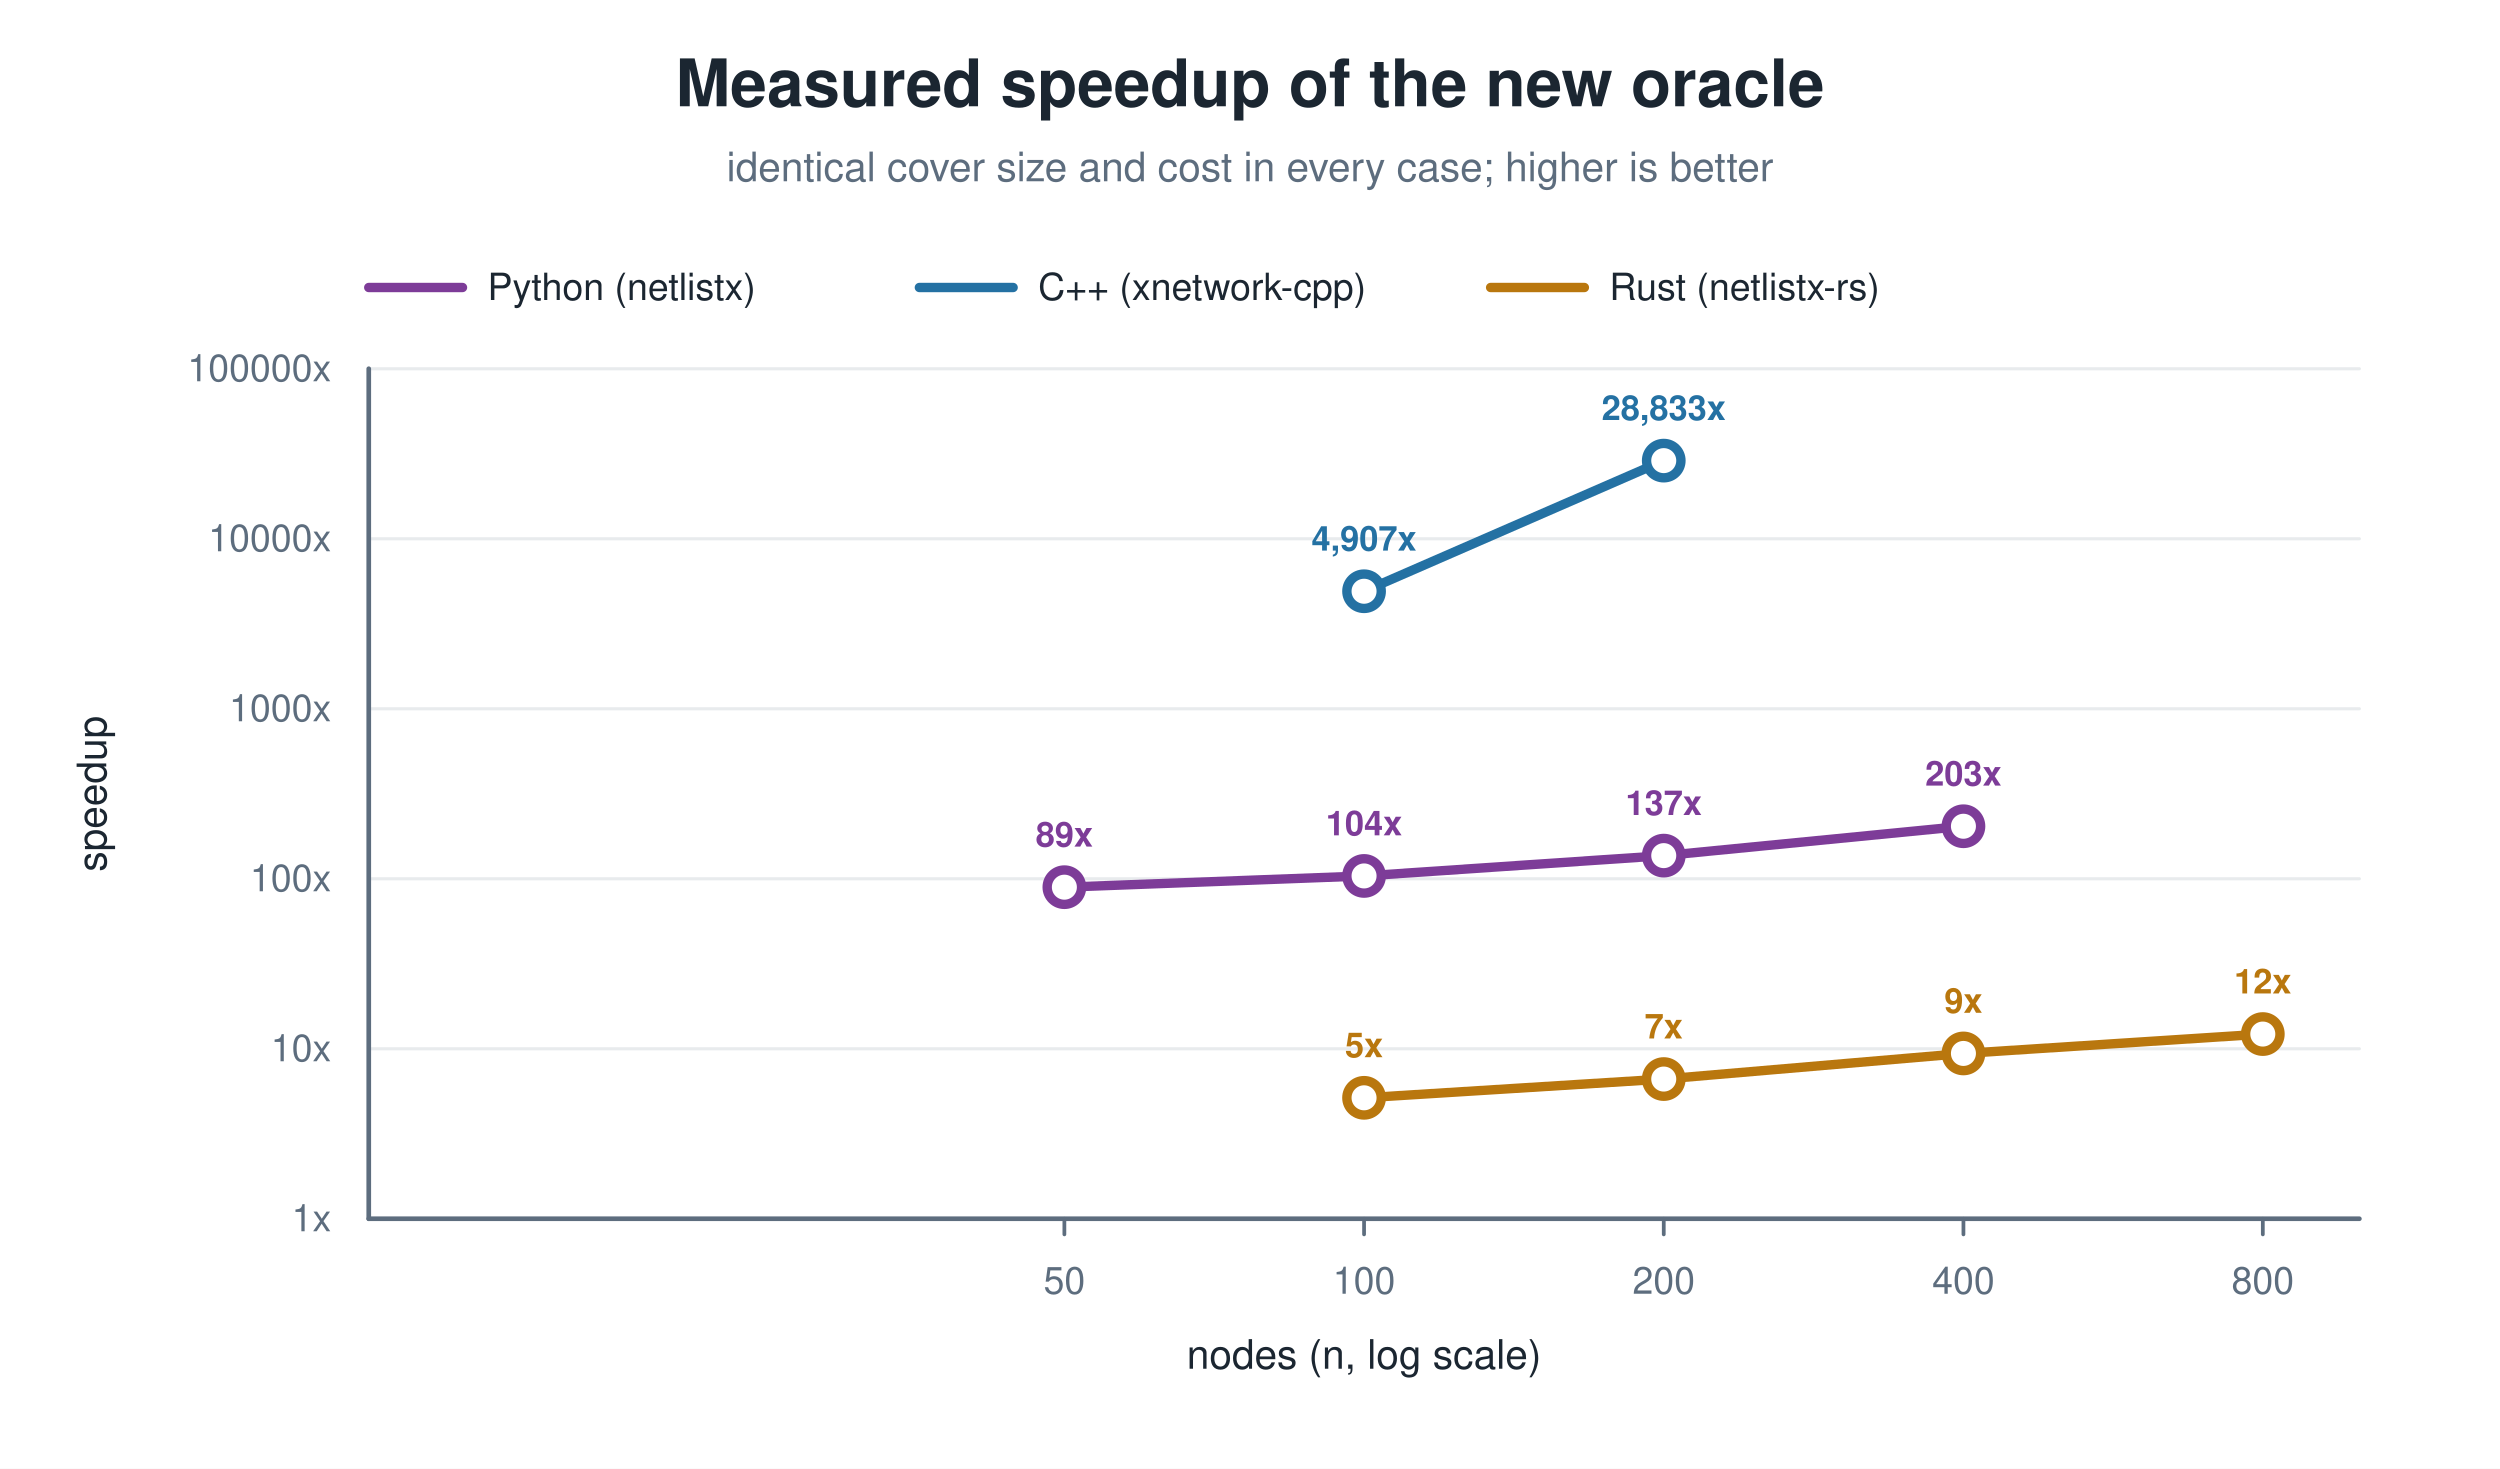
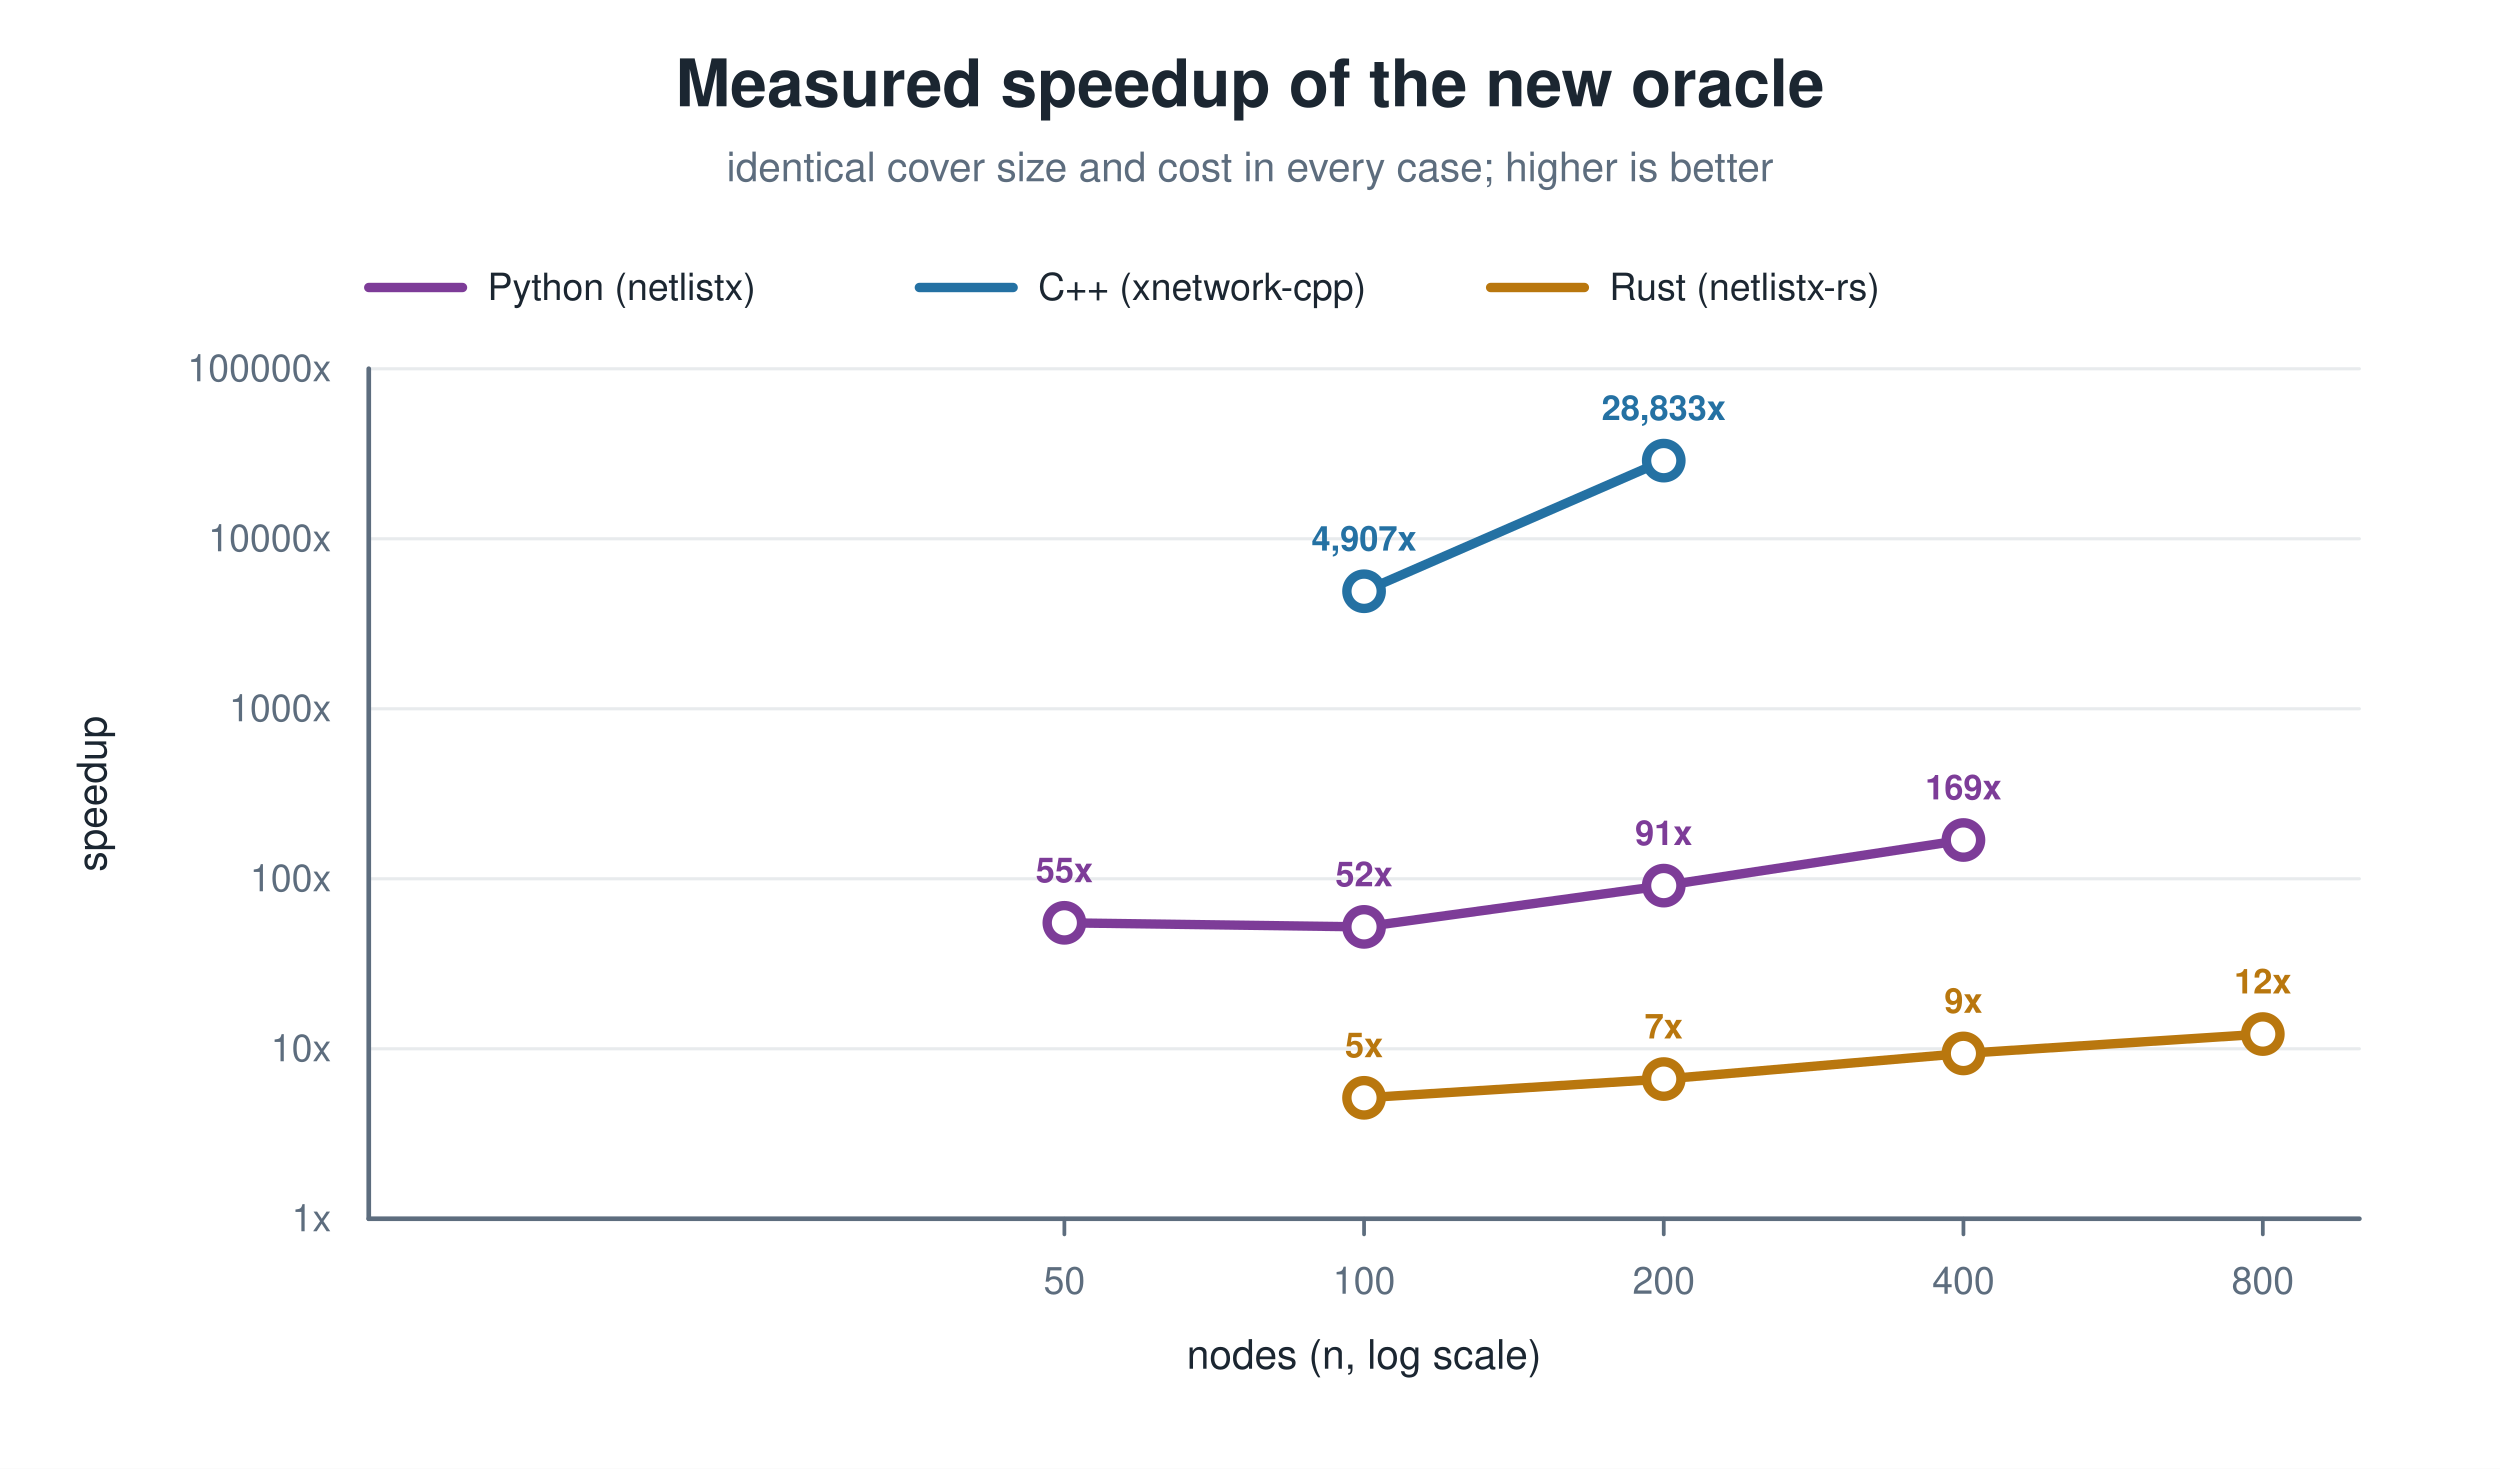
<svg xmlns="http://www.w3.org/2000/svg" width="800" height="470" viewBox="0 0 800 470" font-family="Segoe UI, Helvetica, Arial, sans-serif">
  <rect width="800" height="470" fill="#ffffff" />
  <defs>
    <marker id="arrow" viewBox="0 0 10 10" refX="9" refY="5" markerWidth="7" markerHeight="7" orient="auto-start-reverse">
      <path d="M0,0 L10,5 L0,10 z" fill="#5d6d7e" />
    </marker>
  </defs>
  <text x="400.0" y="34.0" font-size="21" text-anchor="middle" fill="#1b2631" font-weight="bold">Measured speedup of the new oracle</text>
  <text x="400.0" y="58.0" font-size="13" text-anchor="middle" fill="#5d6d7e" font-weight="normal">identical cover size and cost in every case; higher is better</text>
  <line x1="118.0" y1="390.0" x2="755.0" y2="390.0" stroke="#e8ebed" stroke-width="1.0" stroke-linecap="round" />
  <text x="106.0" y="394.0" font-size="12" text-anchor="end" fill="#5d6d7e" font-weight="normal">1x</text>
  <line x1="118.0" y1="335.6" x2="755.0" y2="335.6" stroke="#e8ebed" stroke-width="1.0" stroke-linecap="round" />
  <text x="106.0" y="339.6" font-size="12" text-anchor="end" fill="#5d6d7e" font-weight="normal">10x</text>
  <line x1="118.0" y1="281.2" x2="755.0" y2="281.2" stroke="#e8ebed" stroke-width="1.0" stroke-linecap="round" />
  <text x="106.0" y="285.2" font-size="12" text-anchor="end" fill="#5d6d7e" font-weight="normal">100x</text>
  <line x1="118.0" y1="226.8" x2="755.0" y2="226.8" stroke="#e8ebed" stroke-width="1.0" stroke-linecap="round" />
  <text x="106.0" y="230.8" font-size="12" text-anchor="end" fill="#5d6d7e" font-weight="normal">1000x</text>
  <line x1="118.0" y1="172.4" x2="755.0" y2="172.4" stroke="#e8ebed" stroke-width="1.0" stroke-linecap="round" />
  <text x="106.0" y="176.4" font-size="12" text-anchor="end" fill="#5d6d7e" font-weight="normal">10000x</text>
  <line x1="118.0" y1="118.0" x2="755.0" y2="118.0" stroke="#e8ebed" stroke-width="1.0" stroke-linecap="round" />
  <text x="106.0" y="122.0" font-size="12" text-anchor="end" fill="#5d6d7e" font-weight="normal">100000x</text>
  <line x1="118.0" y1="118.0" x2="118.0" y2="390.0" stroke="#5d6d7e" stroke-width="1.5" stroke-linecap="round" />
  <line x1="118.0" y1="390.0" x2="755.0" y2="390.0" stroke="#5d6d7e" stroke-width="1.5" stroke-linecap="round" />
  <line x1="340.6" y1="390.0" x2="340.6" y2="395.0" stroke="#5d6d7e" stroke-width="1.2" stroke-linecap="round" />
  <text x="340.6" y="414.0" font-size="12" text-anchor="middle" fill="#5d6d7e" font-weight="normal">50</text>
  <line x1="436.5" y1="390.0" x2="436.5" y2="395.0" stroke="#5d6d7e" stroke-width="1.2" stroke-linecap="round" />
  <text x="436.5" y="414.0" font-size="12" text-anchor="middle" fill="#5d6d7e" font-weight="normal">100</text>
  <line x1="532.4" y1="390.0" x2="532.4" y2="395.0" stroke="#5d6d7e" stroke-width="1.2" stroke-linecap="round" />
  <text x="532.4" y="414.0" font-size="12" text-anchor="middle" fill="#5d6d7e" font-weight="normal">200</text>
  <line x1="628.3" y1="390.0" x2="628.3" y2="395.0" stroke="#5d6d7e" stroke-width="1.2" stroke-linecap="round" />
  <text x="628.3" y="414.0" font-size="12" text-anchor="middle" fill="#5d6d7e" font-weight="normal">400</text>
  <line x1="724.1" y1="390.0" x2="724.1" y2="395.0" stroke="#5d6d7e" stroke-width="1.2" stroke-linecap="round" />
  <text x="724.1" y="414.0" font-size="12" text-anchor="middle" fill="#5d6d7e" font-weight="normal">800</text>
  <text x="436.5" y="438.0" font-size="13" text-anchor="middle" fill="#1b2631" font-weight="normal">nodes (n, log scale)</text>
  <text x="34.0" y="254.0" font-size="13" text-anchor="middle" fill="#1b2631" font-weight="normal" transform="rotate(-90 34.0 254.0)">speedup</text>
-   <polyline points="340.6,283.9 436.5,280.3 532.4,273.8 628.3,264.4" fill="none" stroke="#7d3c98" stroke-width="3.0" stroke-linejoin="round" stroke-linecap="round" />
-   <circle cx="340.6" cy="283.9" r="5.5" fill="#ffffff" stroke="#7d3c98" stroke-width="3.0" />
-   <text x="340.6" y="270.9" font-size="11" text-anchor="middle" fill="#7d3c98" font-weight="bold">89x</text>
-   <circle cx="436.5" cy="280.3" r="5.5" fill="#ffffff" stroke="#7d3c98" stroke-width="3.0" />
-   <text x="436.5" y="267.3" font-size="11" text-anchor="middle" fill="#7d3c98" font-weight="bold">104x</text>
-   <circle cx="532.4" cy="273.8" r="5.5" fill="#ffffff" stroke="#7d3c98" stroke-width="3.0" />
-   <text x="532.4" y="260.8" font-size="11" text-anchor="middle" fill="#7d3c98" font-weight="bold">137x</text>
-   <circle cx="628.3" cy="264.4" r="5.5" fill="#ffffff" stroke="#7d3c98" stroke-width="3.0" />
-   <text x="628.3" y="251.4" font-size="11" text-anchor="middle" fill="#7d3c98" font-weight="bold">203x</text>
+   <polyline points="340.6,295.3 436.5,296.6 532.4,283.4 628.3,268.8" fill="none" stroke="#7d3c98" stroke-width="3.0" stroke-linejoin="round" stroke-linecap="round" />
+   <circle cx="340.6" cy="295.3" r="5.5" fill="#ffffff" stroke="#7d3c98" stroke-width="3.0" />
+   <text x="340.6" y="282.3" font-size="11" text-anchor="middle" fill="#7d3c98" font-weight="bold">55x</text>
+   <circle cx="436.5" cy="296.6" r="5.5" fill="#ffffff" stroke="#7d3c98" stroke-width="3.0" />
+   <text x="436.5" y="283.6" font-size="11" text-anchor="middle" fill="#7d3c98" font-weight="bold">52x</text>
+   <circle cx="532.4" cy="283.4" r="5.5" fill="#ffffff" stroke="#7d3c98" stroke-width="3.0" />
+   <text x="532.4" y="270.4" font-size="11" text-anchor="middle" fill="#7d3c98" font-weight="bold">91x</text>
+   <circle cx="628.3" cy="268.8" r="5.5" fill="#ffffff" stroke="#7d3c98" stroke-width="3.0" />
+   <text x="628.3" y="255.8" font-size="11" text-anchor="middle" fill="#7d3c98" font-weight="bold">169x</text>
  <polyline points="436.5,189.2 532.4,147.4" fill="none" stroke="#2471a3" stroke-width="3.0" stroke-linejoin="round" stroke-linecap="round" />
  <circle cx="436.5" cy="189.2" r="5.5" fill="#ffffff" stroke="#2471a3" stroke-width="3.0" />
  <text x="436.5" y="176.2" font-size="11" text-anchor="middle" fill="#2471a3" font-weight="bold">4,907x</text>
  <circle cx="532.4" cy="147.4" r="5.5" fill="#ffffff" stroke="#2471a3" stroke-width="3.0" />
  <text x="532.4" y="134.4" font-size="11" text-anchor="middle" fill="#2471a3" font-weight="bold">28,833x</text>
  <polyline points="436.5,351.3 532.4,345.3 628.3,337.1 724.1,330.9" fill="none" stroke="#b9770e" stroke-width="3.0" stroke-linejoin="round" stroke-linecap="round" />
  <circle cx="436.5" cy="351.3" r="5.5" fill="#ffffff" stroke="#b9770e" stroke-width="3.0" />
  <text x="436.5" y="338.3" font-size="11" text-anchor="middle" fill="#b9770e" font-weight="bold">5x</text>
  <circle cx="532.4" cy="345.3" r="5.5" fill="#ffffff" stroke="#b9770e" stroke-width="3.0" />
  <text x="532.4" y="332.3" font-size="11" text-anchor="middle" fill="#b9770e" font-weight="bold">7x</text>
  <circle cx="628.3" cy="337.1" r="5.5" fill="#ffffff" stroke="#b9770e" stroke-width="3.0" />
  <text x="628.3" y="324.1" font-size="11" text-anchor="middle" fill="#b9770e" font-weight="bold">9x</text>
  <circle cx="724.1" cy="330.9" r="5.5" fill="#ffffff" stroke="#b9770e" stroke-width="3.0" />
  <text x="724.1" y="317.9" font-size="11" text-anchor="middle" fill="#b9770e" font-weight="bold">12x</text>
  <line x1="118.0" y1="92.0" x2="148.0" y2="92.0" stroke="#7d3c98" stroke-width="3.0" stroke-linecap="round" />
  <text x="156.0" y="96.0" font-size="12" text-anchor="start" fill="#1b2631" font-weight="normal">Python (netlistx)</text>
  <line x1="294.2" y1="92.0" x2="324.2" y2="92.0" stroke="#2471a3" stroke-width="3.0" stroke-linecap="round" />
  <text x="332.2" y="96.0" font-size="12" text-anchor="start" fill="#1b2631" font-weight="normal">C++ (xnetwork-cpp)</text>
  <line x1="477.0" y1="92.0" x2="507.0" y2="92.0" stroke="#b9770e" stroke-width="3.0" stroke-linecap="round" />
  <text x="515.0" y="96.0" font-size="12" text-anchor="start" fill="#1b2631" font-weight="normal">Rust (netlistx-rs)</text>
</svg>
